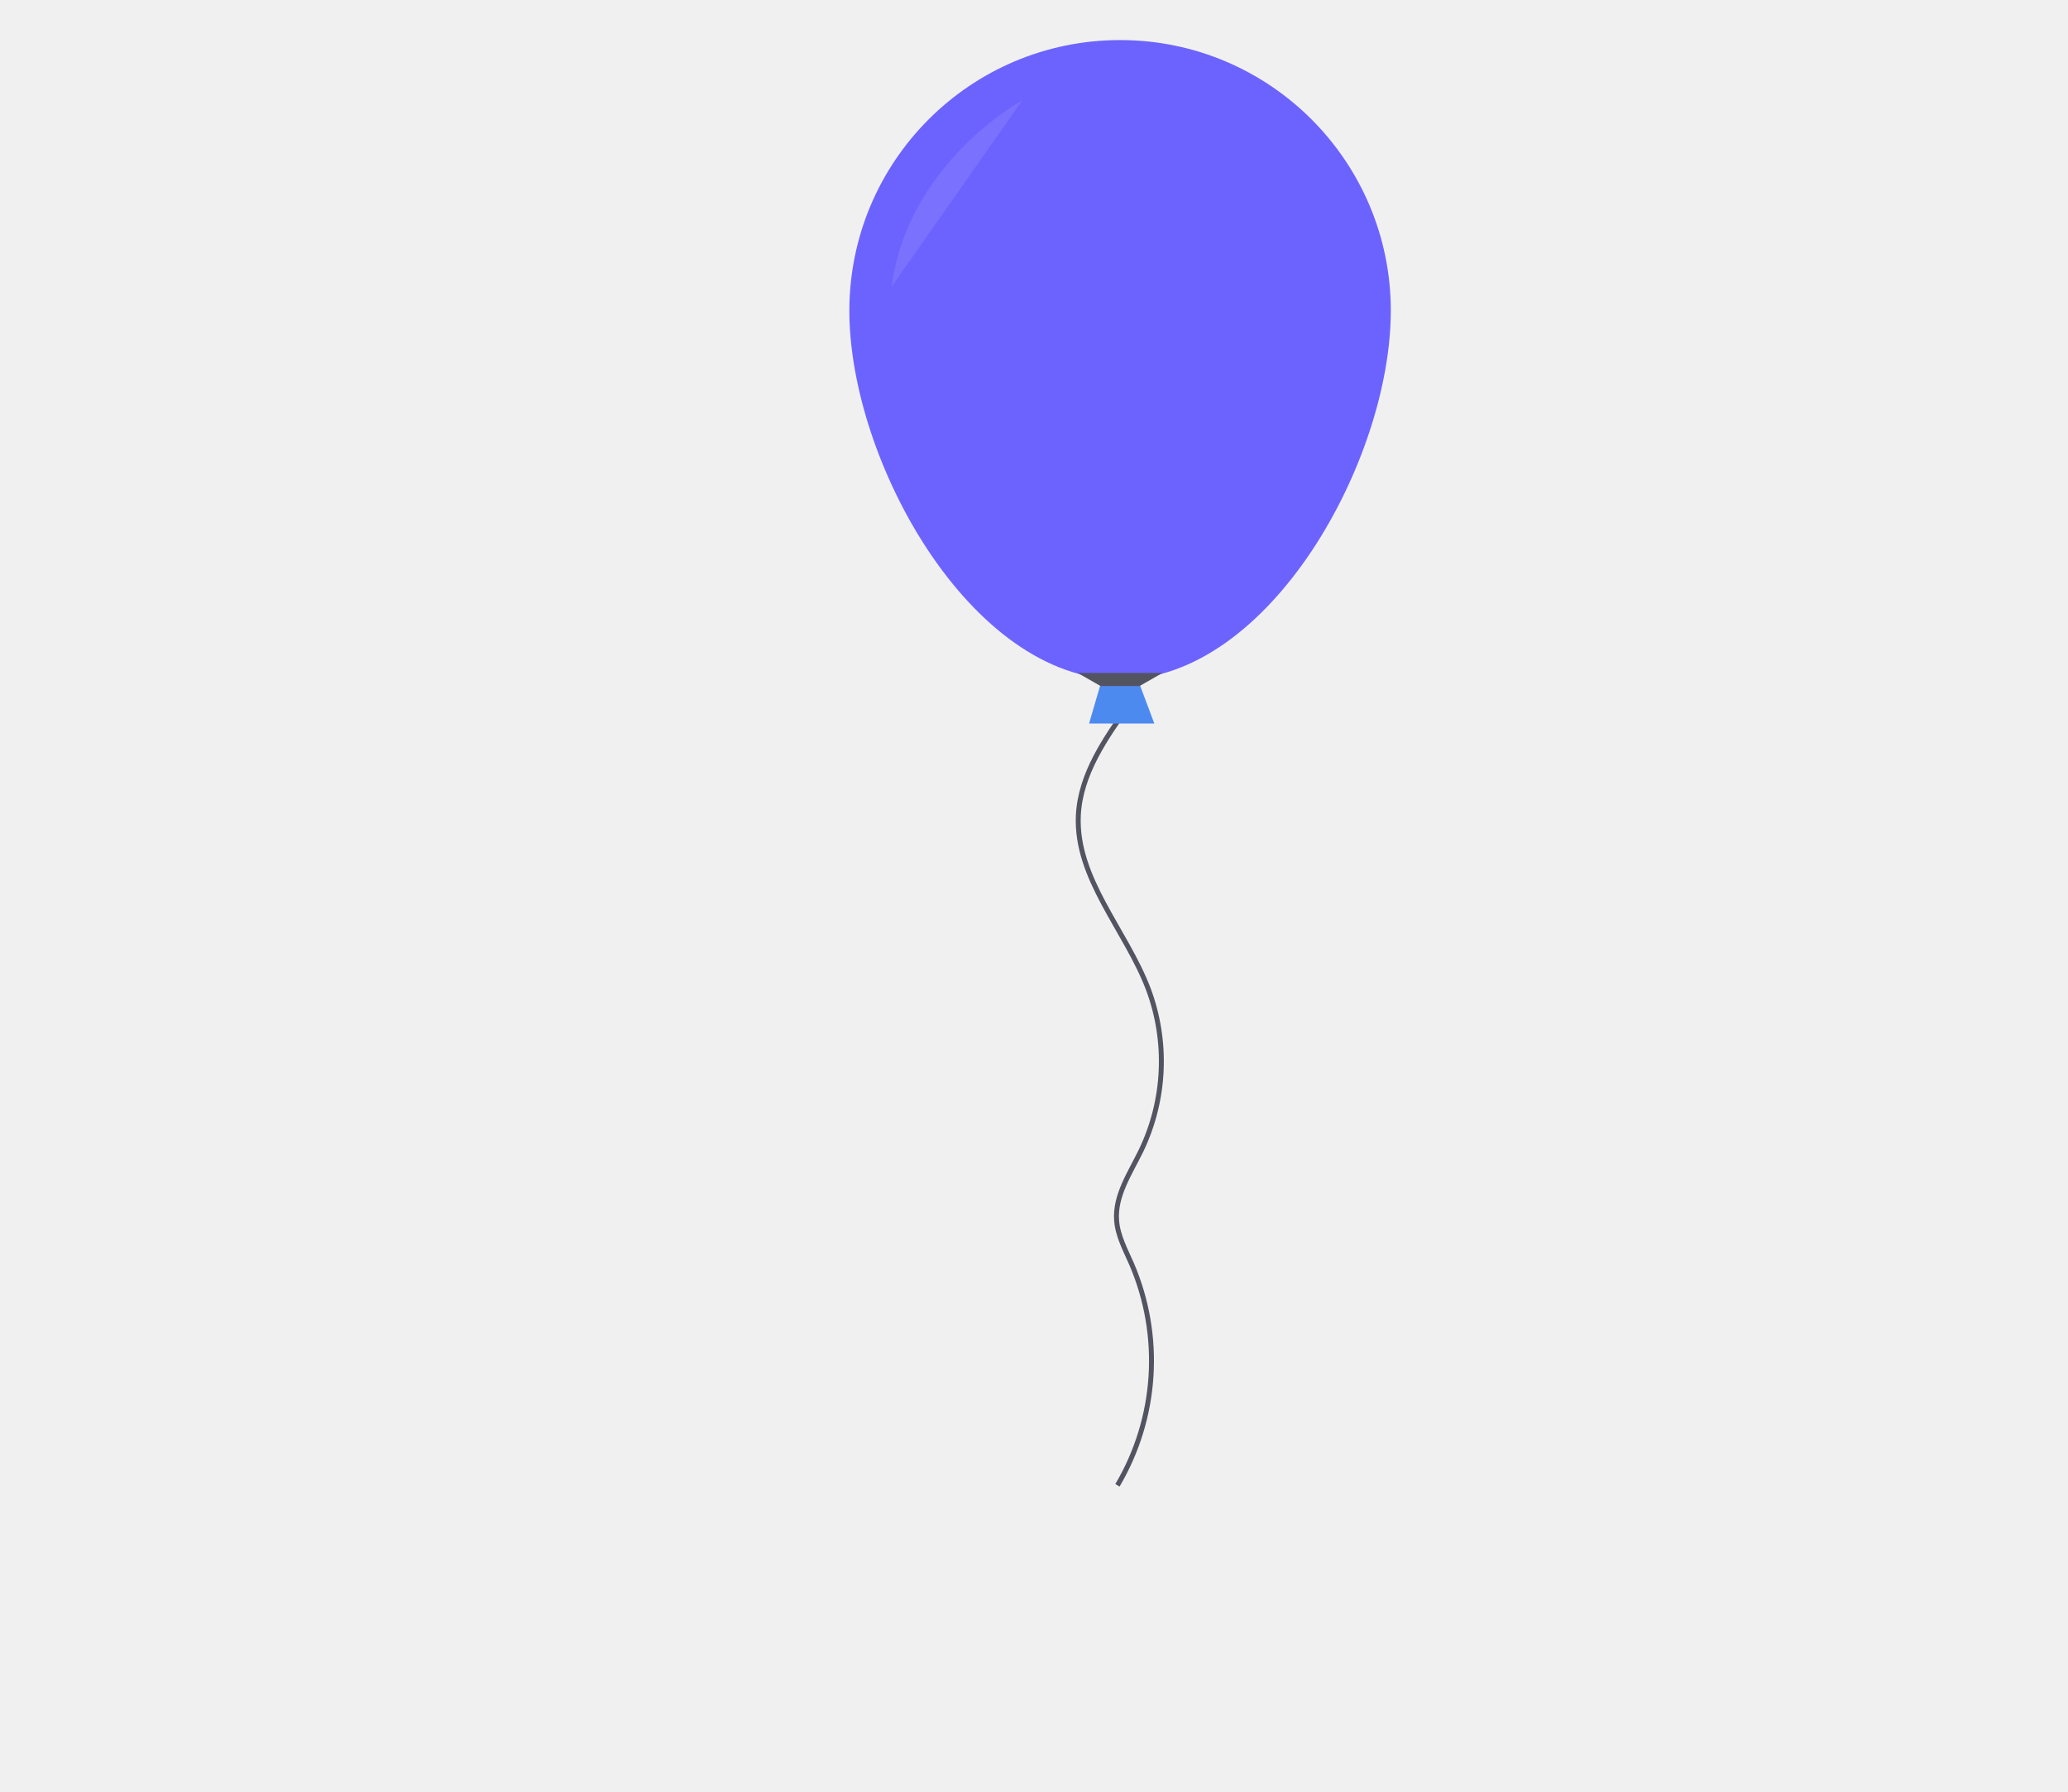
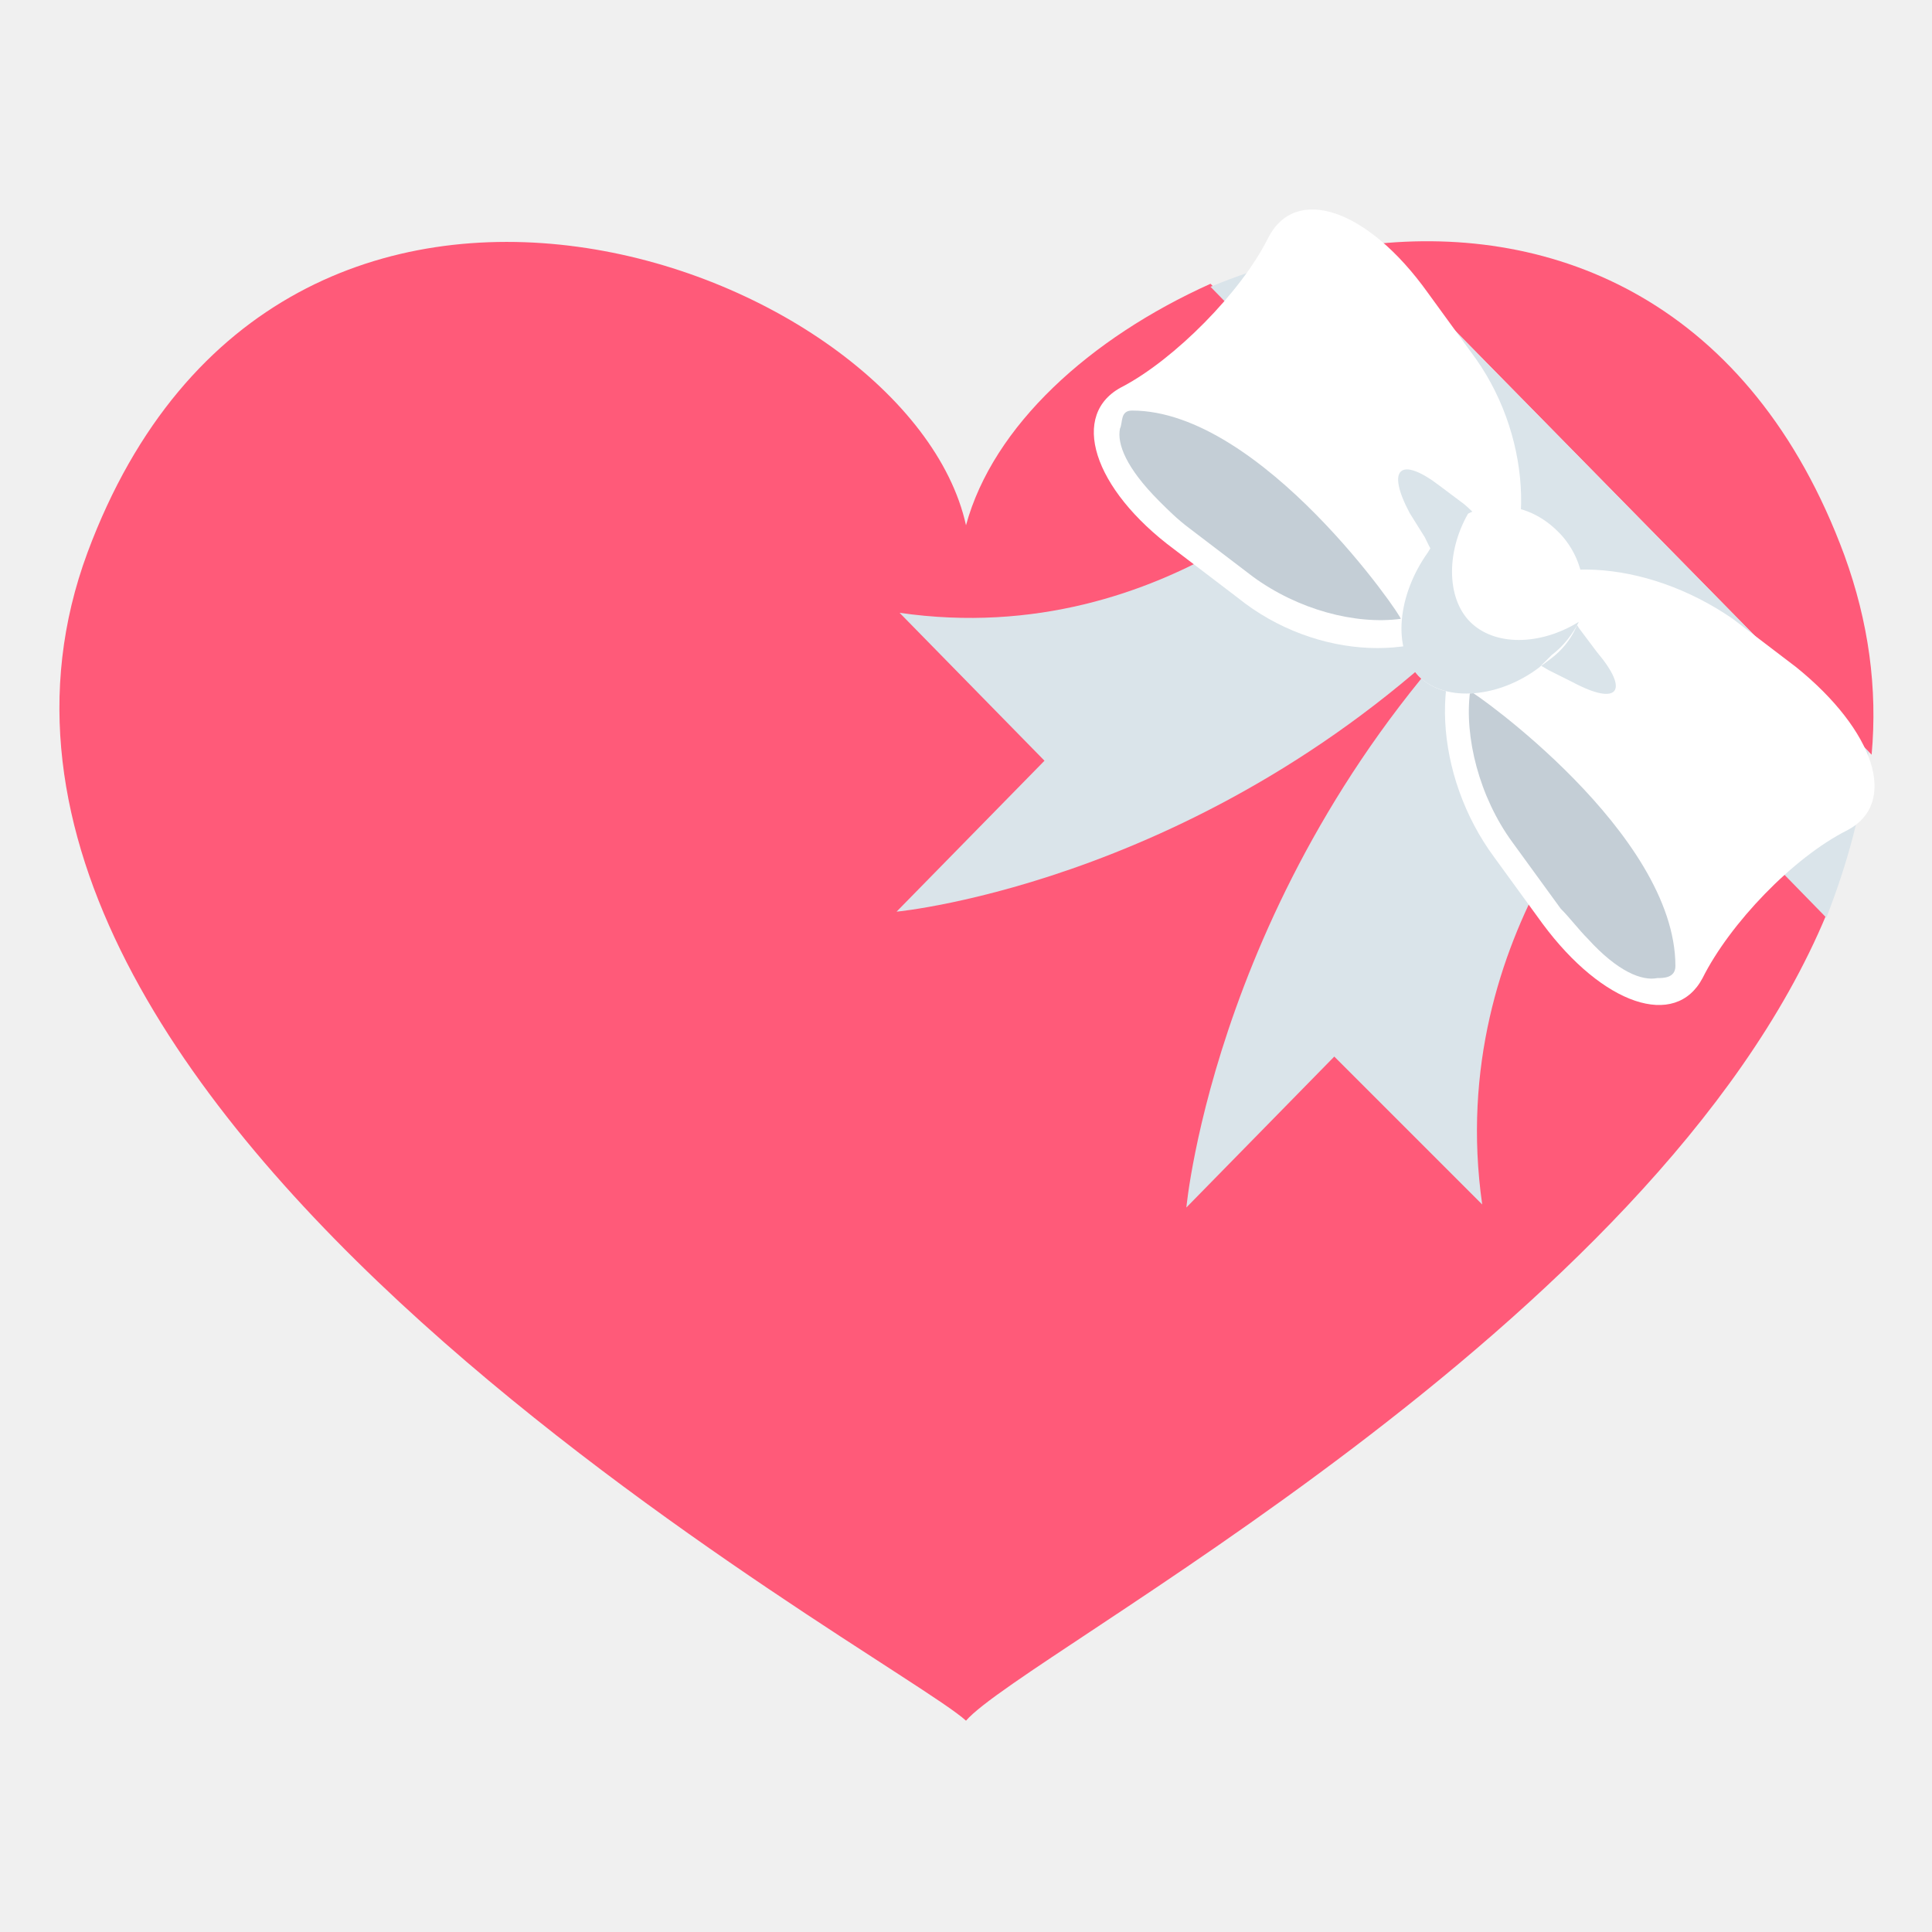
- <svg xmlns="http://www.w3.org/2000/svg" id="683d3690-e1ab-45db-97b8-9484a1649262" data-name="Layer 1" width="839.2" height="727.08" viewBox="0 0 839.2 727.08">
-   <path d="M637.45,372.4c-9.72,13.55-19.81,28.12-20.64,44.78-1.27,25.59,19.2,46.52,28.34,70.46a83.74,83.74,0,0,1-2.81,65.5c-4.46,9.22-10.82,18.38-10,28.59.47,6.23,3.59,11.9,6.1,17.63a99.4,99.4,0,0,1-5.77,89.75" transform="translate(-180.4 -86.46)" fill="none" stroke-miterlimit="10" stroke-width="2" stroke="url(#1a6f3992-5825-4187-85b9-fb55ca803b83)" />
-   <path d="M638.65,372.4C628.94,386,618.85,400.53,618,417.18c-1.27,25.59,19.2,46.52,28.34,70.46a83.74,83.74,0,0,1-2.81,65.5c-4.46,9.22-10.82,18.38-10,28.59.47,6.23,3.59,11.9,6.1,17.63a99.4,99.4,0,0,1-5.77,89.75" transform="translate(-180.4 -86.46)" fill="none" stroke="#535461" stroke-miterlimit="10" stroke-width="2" />
-   <polygon points="468.43 293.56 441.95 293.56 446.59 277.68 462.47 277.68 468.43 293.56" fill="#4d8af0" />
-   <path d="M744.79,212.58c0,60.68-49.19,149.57-109.86,149.57s-109.86-88.9-109.86-149.57a109.86,109.86,0,0,1,219.73,0Z" transform="translate(-180.4 -86.46)" fill="#6c63ff" />
-   <polygon points="462.47 278.34 446.59 278.34 437.32 273.04 471.74 273.04 462.47 278.34" fill="#535461" />
-   <path d="M595.22,127.2s-46.33,25.15-52.95,75.45" transform="translate(-180.4 -86.46)" fill="#fff" opacity="0.1" />
+ <svg xmlns="http://www.w3.org/2000/svg" viewBox="0 0 64 64" enable-background="new 0 0 64 64">
+   <g fill="#ff5a79">
+     <path d="m61.1 18.4c.8 2.2 1.1 4.4.9 6.6l-16.6-16.9c6.1-.7 12.6 1.9 15.7 10.3" />
+     <path d="M2.9,18.3C9.3,1.1,30.1,8.8,32,17.4c0.9-3.3,4.1-6.2,8.1-8l20.4,20.9C54.8,44,33.9,54.8,32,57   C29.6,54.8-4,36.9,2.9,18.3z" />
+   </g>
+   <g fill="#dae4ea">
+     <path d="m45.4 8.1l16.5 16.8c-.2 1.9-.7 3.7-1.4 5.5l-20.4-20.9c1.7-.7 3.5-1.2 5.3-1.4" />
+     <path d="m54.2 24.8c0 0-6.4 6-5.1 15.1l-4.9-4.9-4.9 5c0 0 1-10.9 10.1-20.1l4.8 4.9" />
+   </g>
+   <path d="m49.1 20.1c-1.8 1.8-1.6 5.6.4 8.3l1.6 2.2c2 2.7 4.4 3.5 5.3 1.8.9-1.8 3-4 4.8-4.9 1.7-.9.9-3.3-1.7-5.4l-2.1-1.6c-2.9-2-6.5-2.2-8.3-.4" fill="#fff" />
+   <path d="m49.4 19.8c-.5.7.5 1.6 1.9 2.4l.8.4c1.5.8 1.9.3.8-1l-.6-.8c-.8-1.4-2.3-1.7-2.9-1" fill="#dae4ea" />
+   <path d="m55.5 32c0 .4-.4.4-.6.4-.5.1-1.3-.2-2.3-1.3-.3-.3-.6-.7-.9-1l-1.6-2.2c-1.1-1.5-1.6-3.5-1.4-5 .1 0 6.8 4.7 6.8 9.1" fill="#c4ced6" />
+   <path d="m44.6 15c0 0-5.8 6.6-14.8 5.3l4.8 4.9-4.9 5c0 0 10.7-1 19.7-10.3l-4.8-4.9" fill="#dae4ea" />
+   <path d="m49.1 20.2c-1.8 1.8-5.5 1.7-8.1-.4l-2.1-1.6c-2.7-2-3.5-4.5-1.7-5.4 1.7-.9 3.9-3.1 4.8-4.9.9-1.8 3.3-1 5.3 1.8l1.6 2.2c1.9 2.7 2 6.5.2 8.3" fill="#fff" />
+   <path d="m49.5 19.8c-.6.5-1.6-.5-2.3-2l-.5-.8c-.8-1.5-.3-1.9 1-.9l.8.6c1.3 1.1 1.7 2.6 1 3.1" fill="#dae4ea" />
+   <path d="m37.5 13.6c-.4 0-.3.4-.4.6-.1.5.2 1.3 1.3 2.4.3.3.6.6 1 .9l2.1 1.6c1.5 1.1 3.4 1.6 4.9 1.4.1 0-4.6-6.9-8.9-6.9" fill="#c4ced6" />
+   <path d="m47.3 18.3c-1 1.4-1.1 3.2-.3 4.1.9.9 2.6.7 4-.3l.4-.3c1.3-1 1.4-2.9.3-4.1l-.1-.1c-1.2-1.2-3-1.1-4 .3l-.3.4" fill="#fff" />
+   <path d="m48.7 20.6c.8.8 2.3.8 3.6 0-.2.4-.5.8-.9 1.1l-.4.4c-1.3 1-3.1 1.2-4 .3-.9-.9-.7-2.7.3-4.1l.3-.5c.3-.4.7-.7 1.1-.9-.8 1.3-.8 2.9 0 3.7" fill="#dae4ea" />
</svg>
